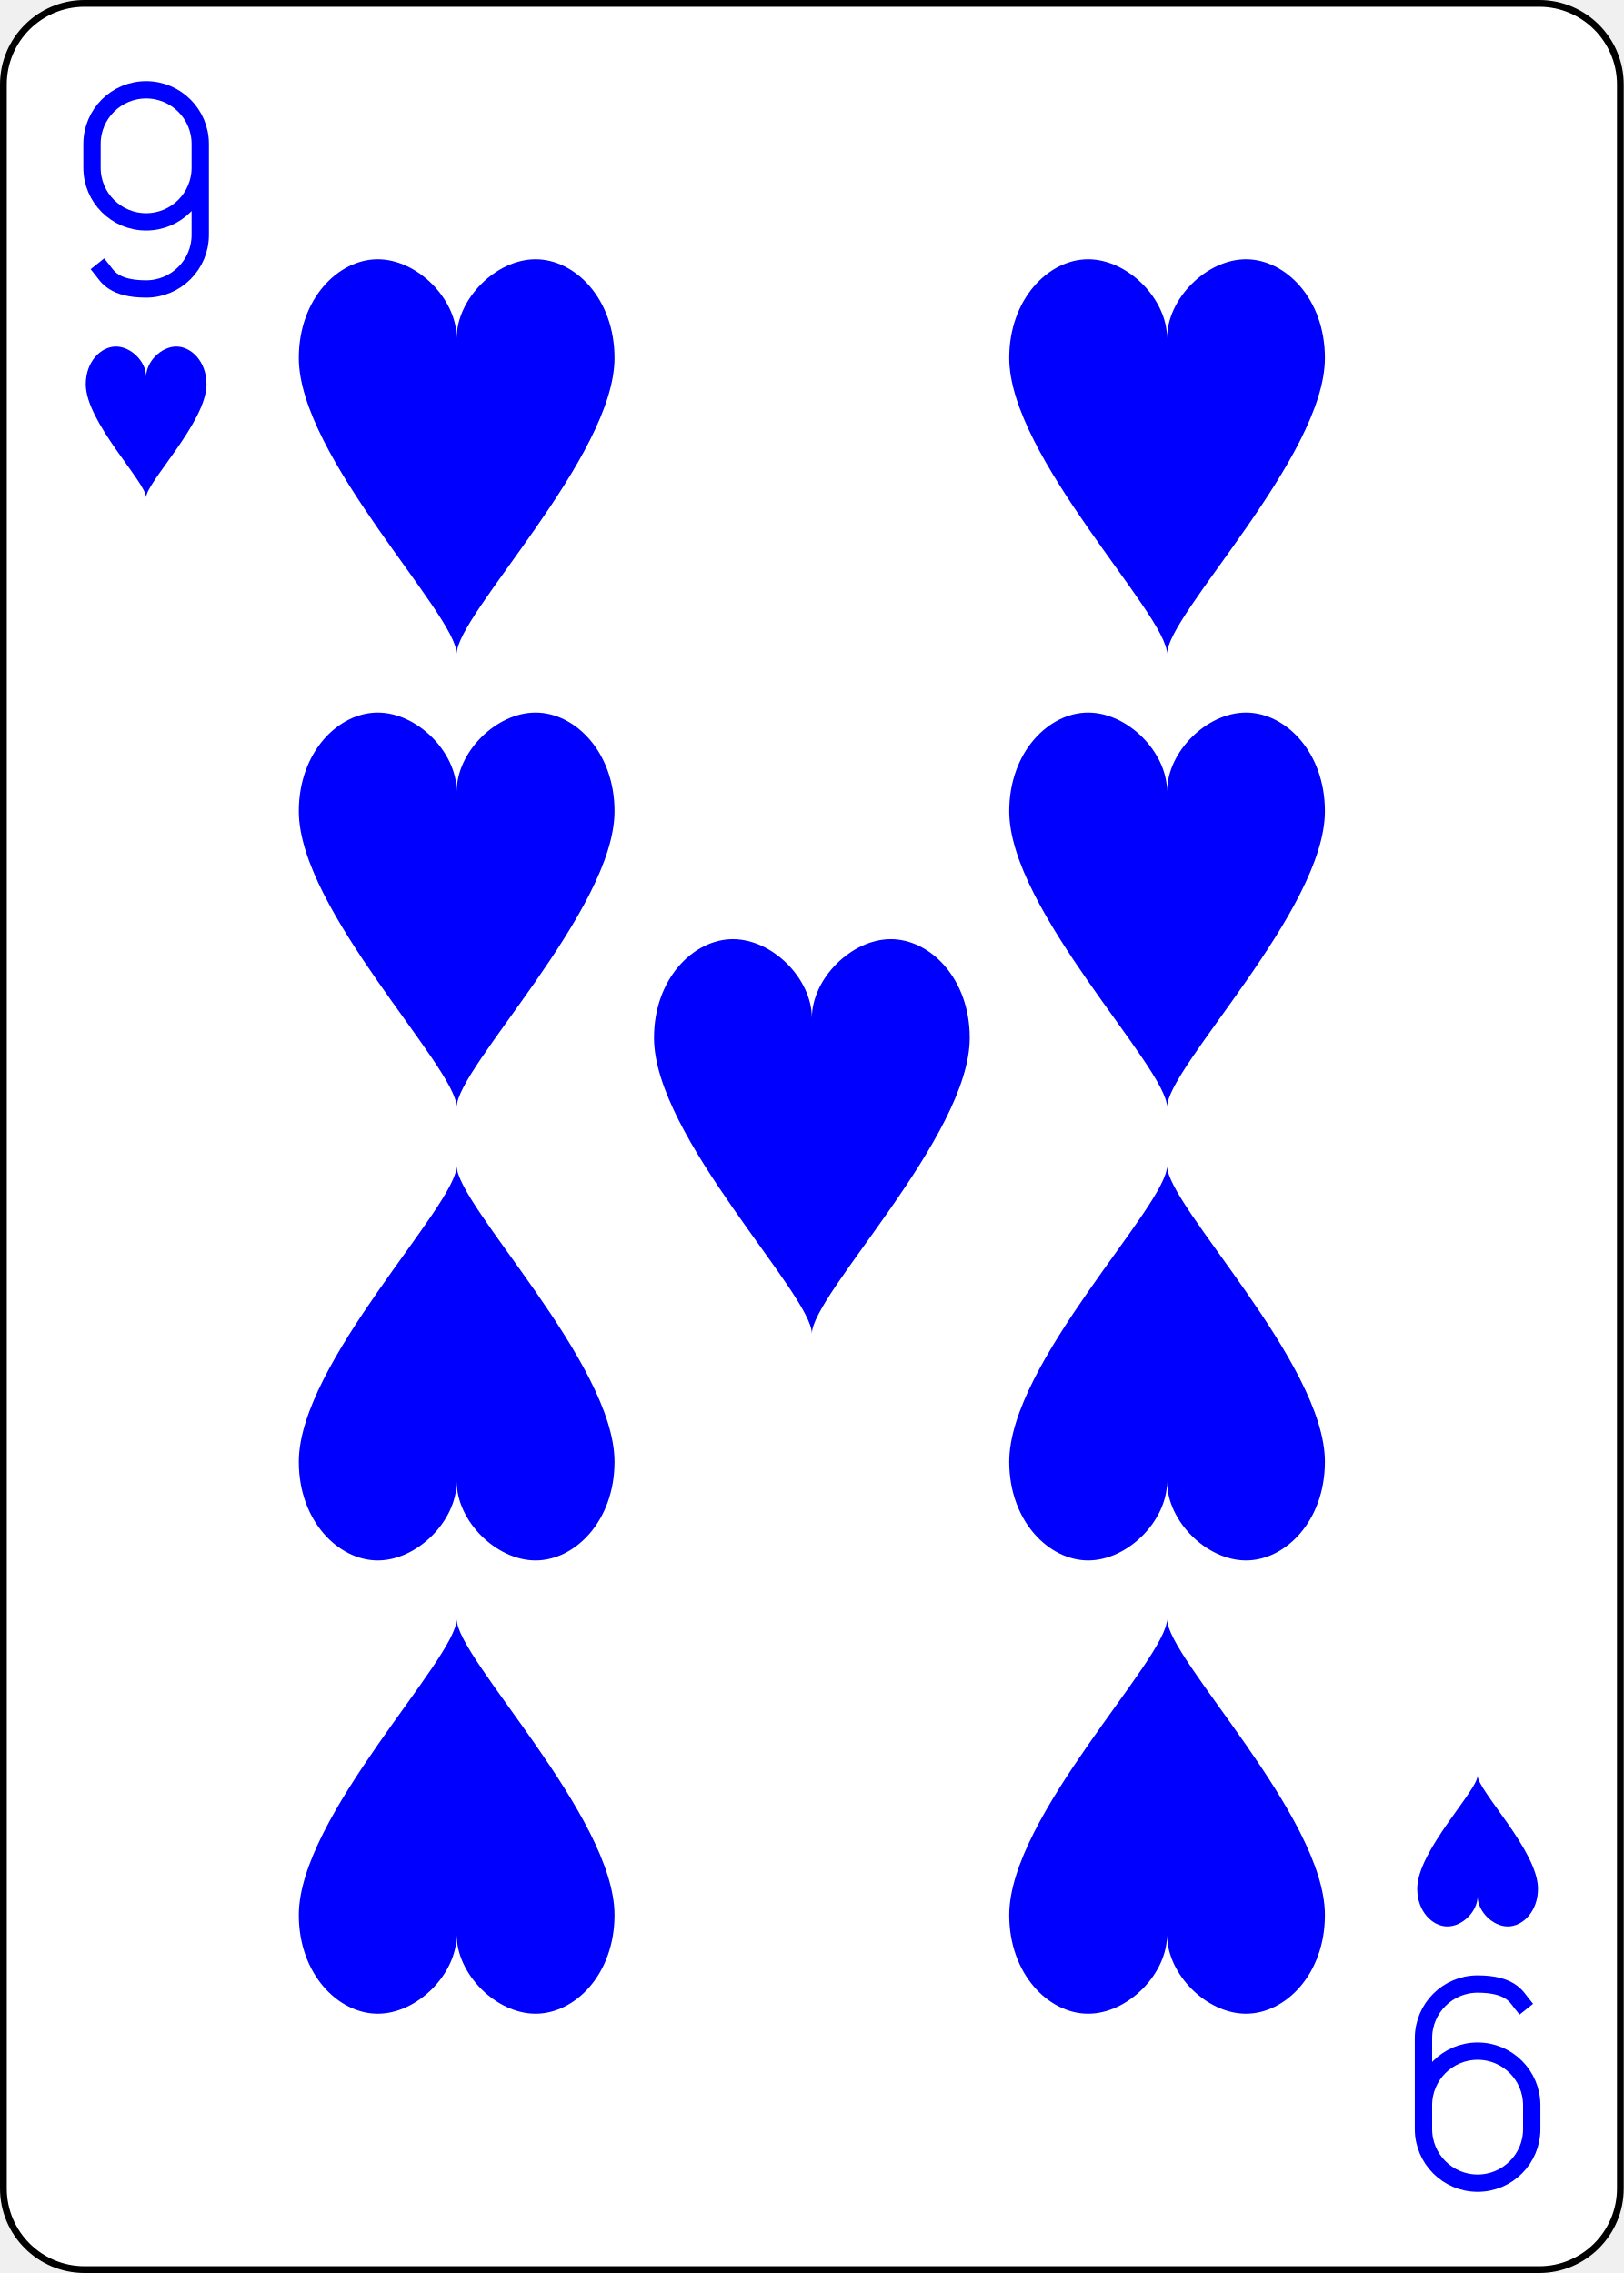
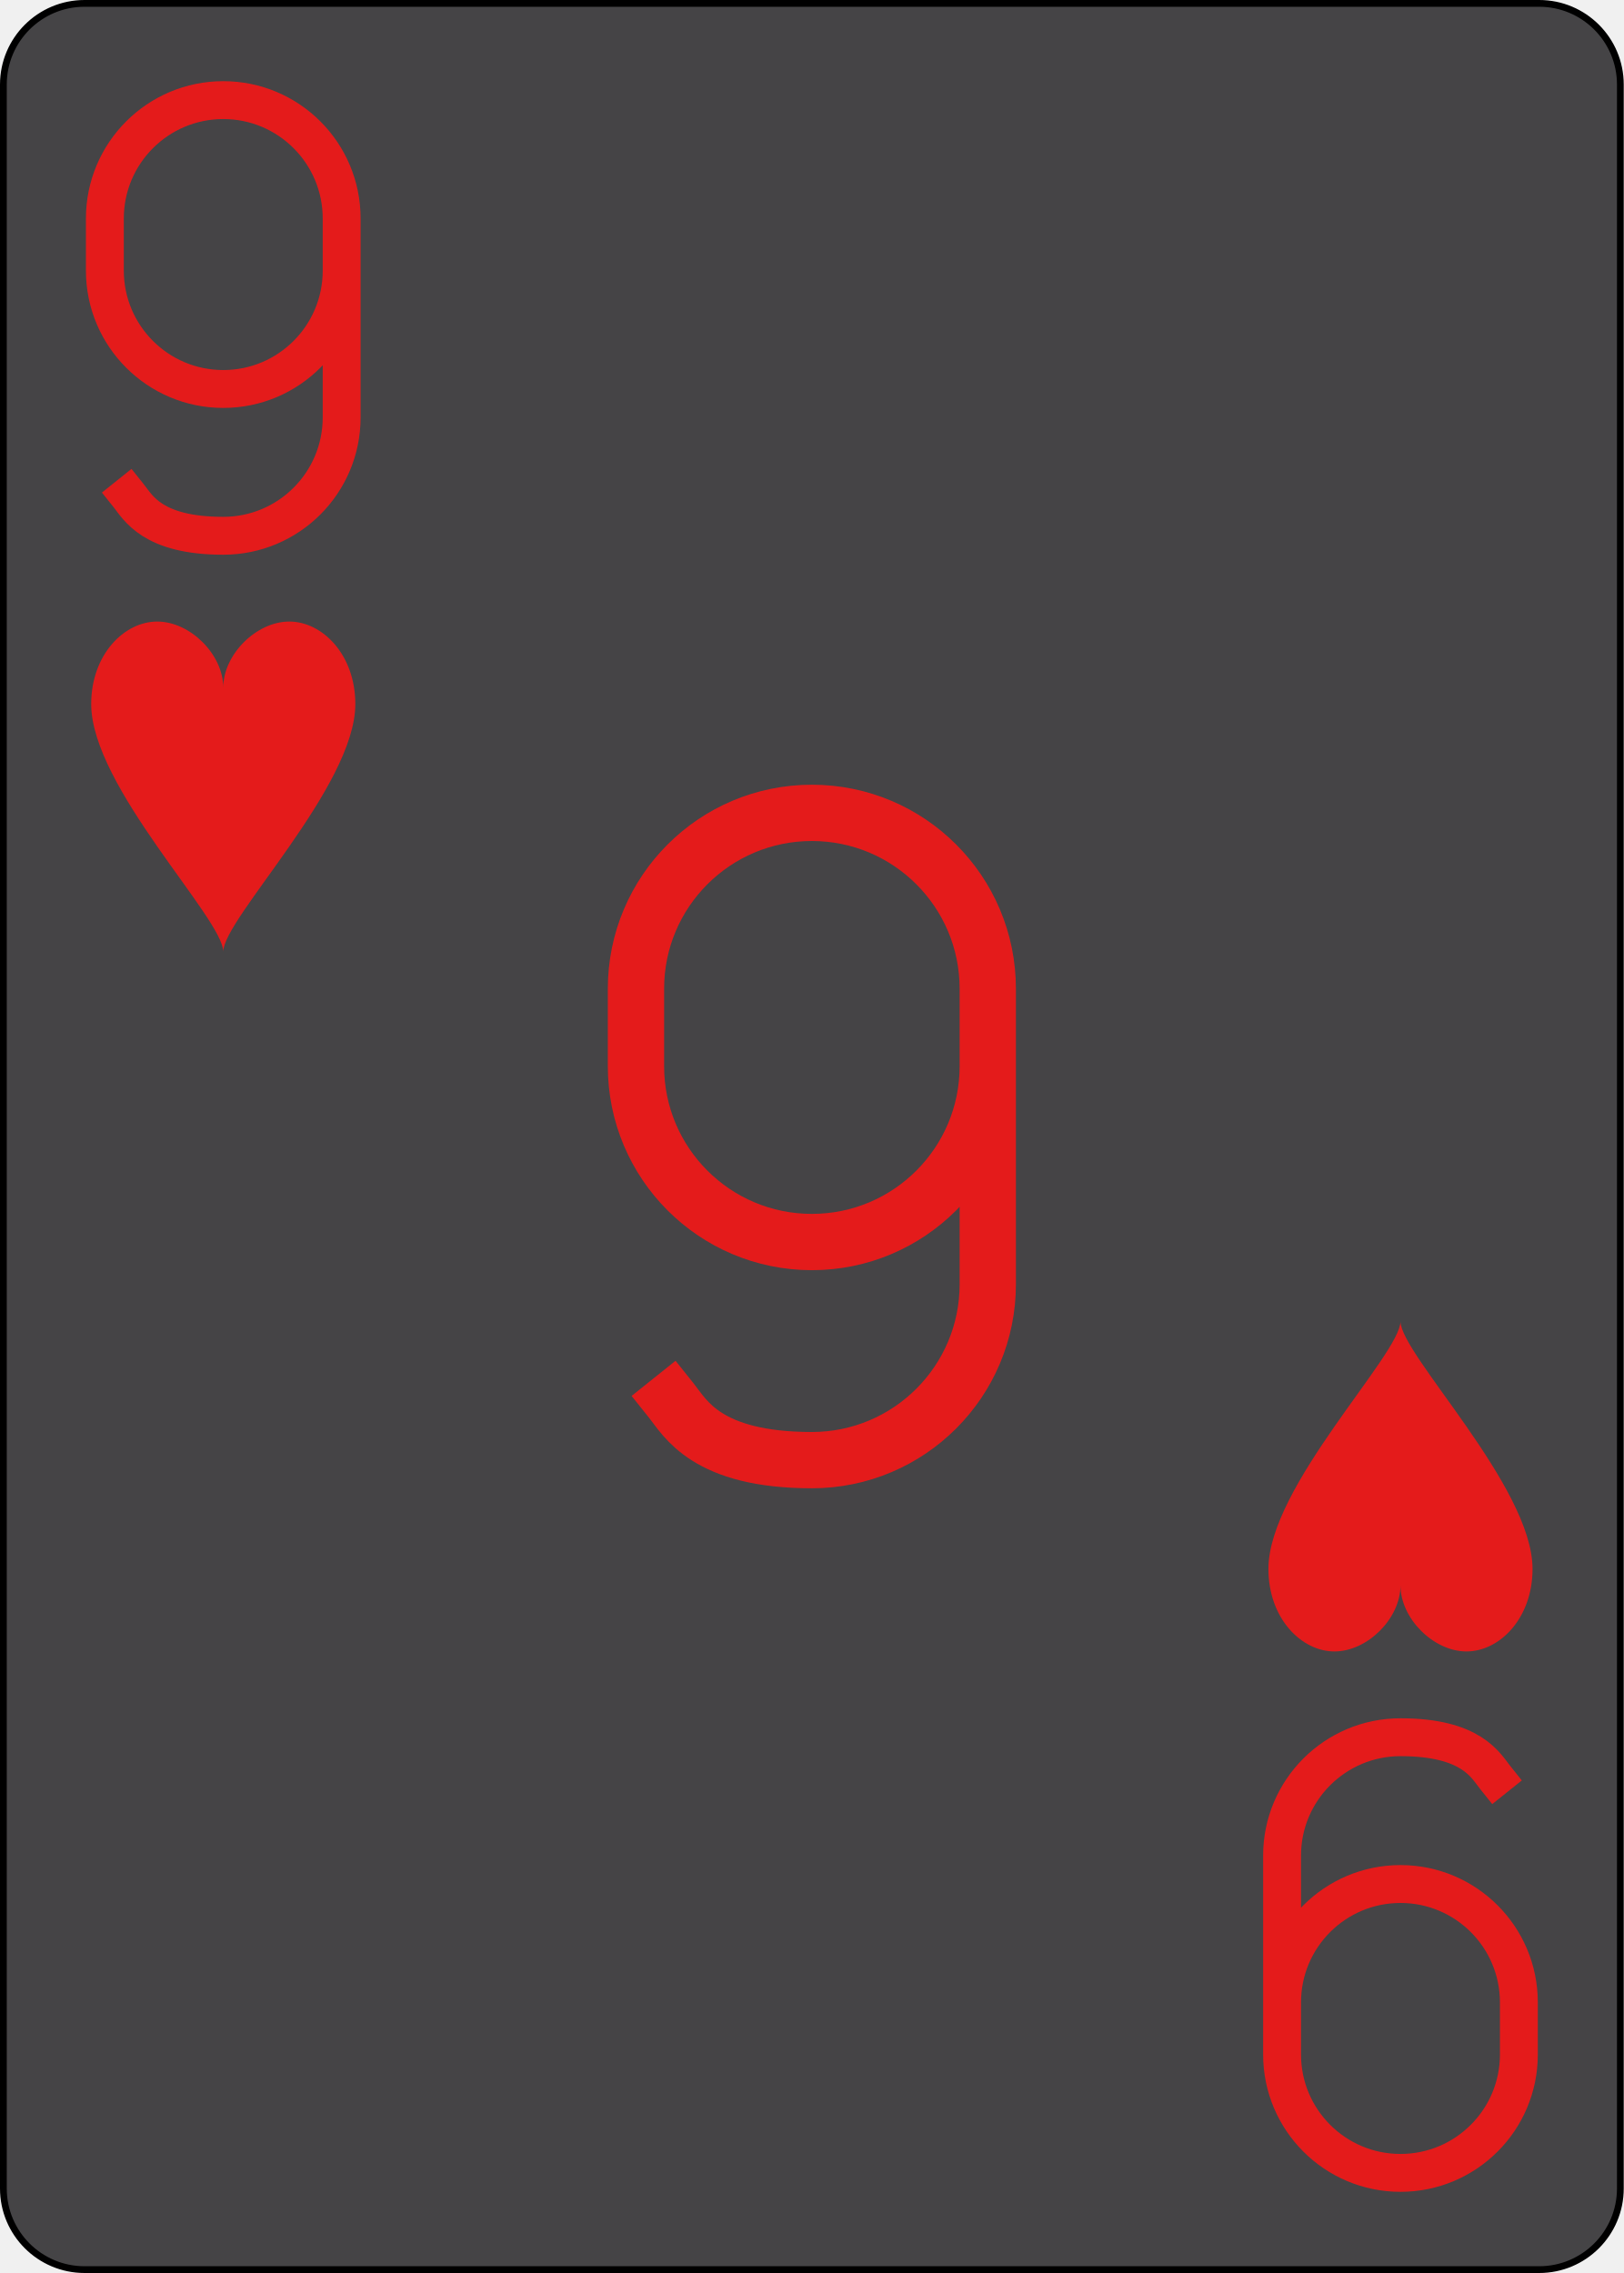
<svg xmlns="http://www.w3.org/2000/svg" xmlns:xlink="http://www.w3.org/1999/xlink" class="card" face="9H" height="3.5in" preserveAspectRatio="none" viewBox="-120 -168 240 336" width="2.5in">
  <defs>
    <symbol id="SH9" viewBox="-600 -600 1200 1200" preserveAspectRatio="xMinYMid">
-       <path d="M0 -300C0 -400 100 -500 200 -500C300 -500 400 -400 400 -250C400 0 0 400 0 500C0 400 -400 0 -400 -250C-400 -400 -300 -500 -200 -500C-100 -500 0 -400 -0 -300Z" fill="blue" />
+       <path d="M0 -300C0 -400 100 -500 200 -500C300 -500 400 -400 400 -250C400 0 0 400 0 500C0 400 -400 0 -400 -250C-400 -400 -300 -500 -200 -500C-100 -500 0 -400 -0 -300Z" fill="#e41b1b" />
    </symbol>
    <symbol id="VH9" viewBox="-500 -500 1000 1000" preserveAspectRatio="xMinYMid">
-       <path d="M250 -100A250 250 0 0 1 -250 -100L-250 -210A250 250 0 0 1 250 -210L250 210A250 250 0 0 1 0 460C-150 460 -180 400 -200 375" stroke="blue" stroke-width="80" stroke-linecap="square" stroke-miterlimit="1.5" fill="none" />
+       <path d="M250 -100A250 250 0 0 1 -250 -100L-250 -210A250 250 0 0 1 250 -210L250 210A250 250 0 0 1 0 460C-150 460 -180 400 -200 375" stroke="#e41b1b" stroke-width="80" stroke-linecap="square" stroke-miterlimit="1.5" fill="none" />
    </symbol>
  </defs>
-   <rect width="239" height="335" x="-119.5" y="-167.5" rx="12" ry="12" fill="white" stroke="black" />
-   <use xlink:href="#VH9" height="32" width="32" x="-114.4" y="-156" />
-   <use xlink:href="#SH9" height="26.769" width="26.769" x="-111.784" y="-119" />
-   <use xlink:href="#SH9" height="70" width="70" x="-87.501" y="-135.501" />
-   <use xlink:href="#SH9" height="70" width="70" x="17.501" y="-135.501" />
-   <use xlink:href="#SH9" height="70" width="70" x="-87.501" y="-68.5" />
-   <use xlink:href="#SH9" height="70" width="70" x="17.501" y="-68.5" />
-   <use xlink:href="#SH9" height="70" width="70" x="-35" y="-35" />
+   <rect width="239" height="335" x="-119.5" y="-167.5" rx="12" ry="12" fill="#454446" stroke="black" />
+   <use xlink:href="#VH9" height="70" width="70" x="-122" y="-156" />
+   <use xlink:href="#SH9" height="58.558" width="58.558" x="-116.279" y="-81" />
+   <use xlink:href="#VH9" height="104" width="104" x="-52" y="-52" />
  <g transform="rotate(180)">
-     <use xlink:href="#VH9" height="32" width="32" x="-114.4" y="-156" />
-     <use xlink:href="#SH9" height="26.769" width="26.769" x="-111.784" y="-119" />
-     <use xlink:href="#SH9" height="70" width="70" x="-87.501" y="-135.501" />
-     <use xlink:href="#SH9" height="70" width="70" x="17.501" y="-135.501" />
-     <use xlink:href="#SH9" height="70" width="70" x="-87.501" y="-68.5" />
-     <use xlink:href="#SH9" height="70" width="70" x="17.501" y="-68.5" />
+     <use xlink:href="#VH9" height="70" width="70" x="-122" y="-156" />
+     <use xlink:href="#SH9" height="58.558" width="58.558" x="-116.279" y="-81" />
  </g>
</svg>
